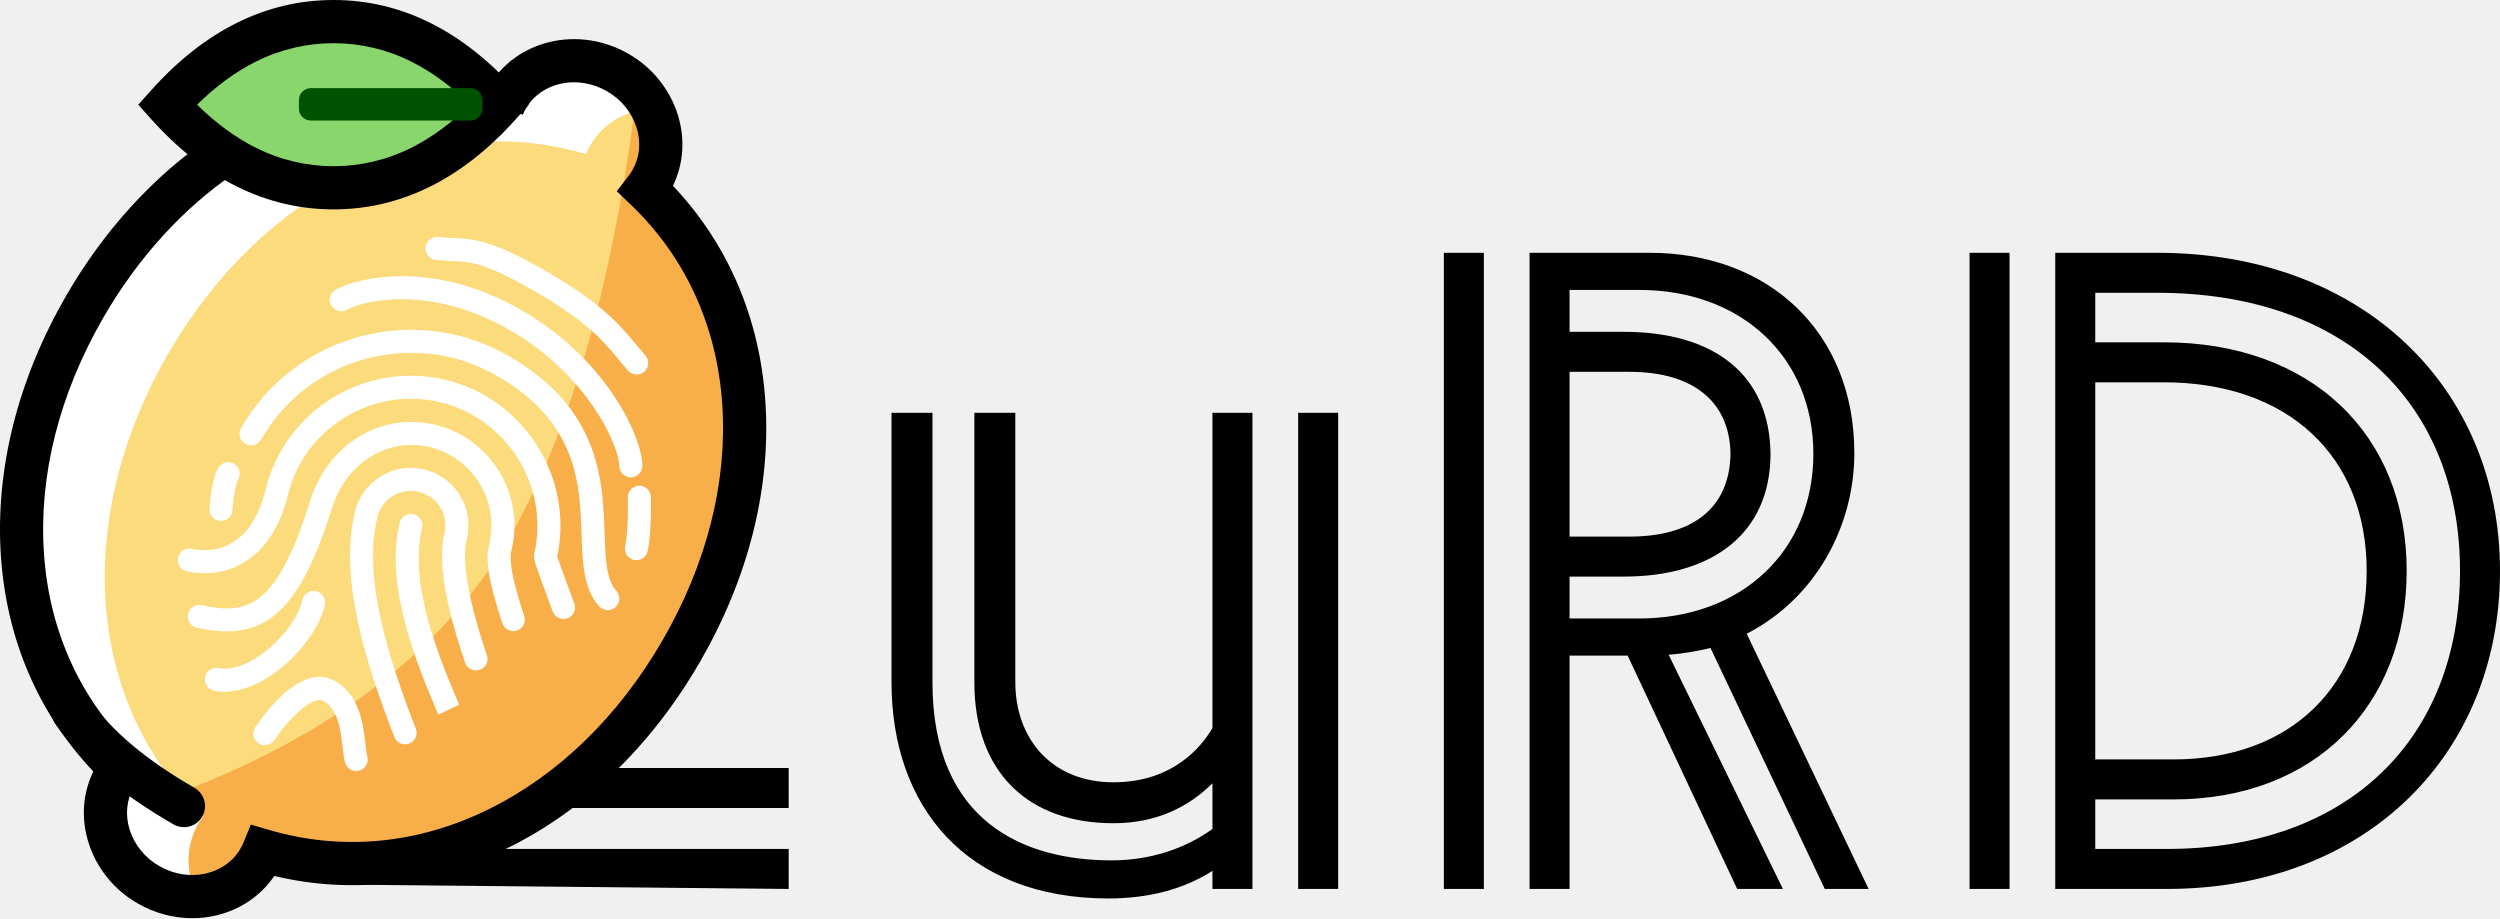
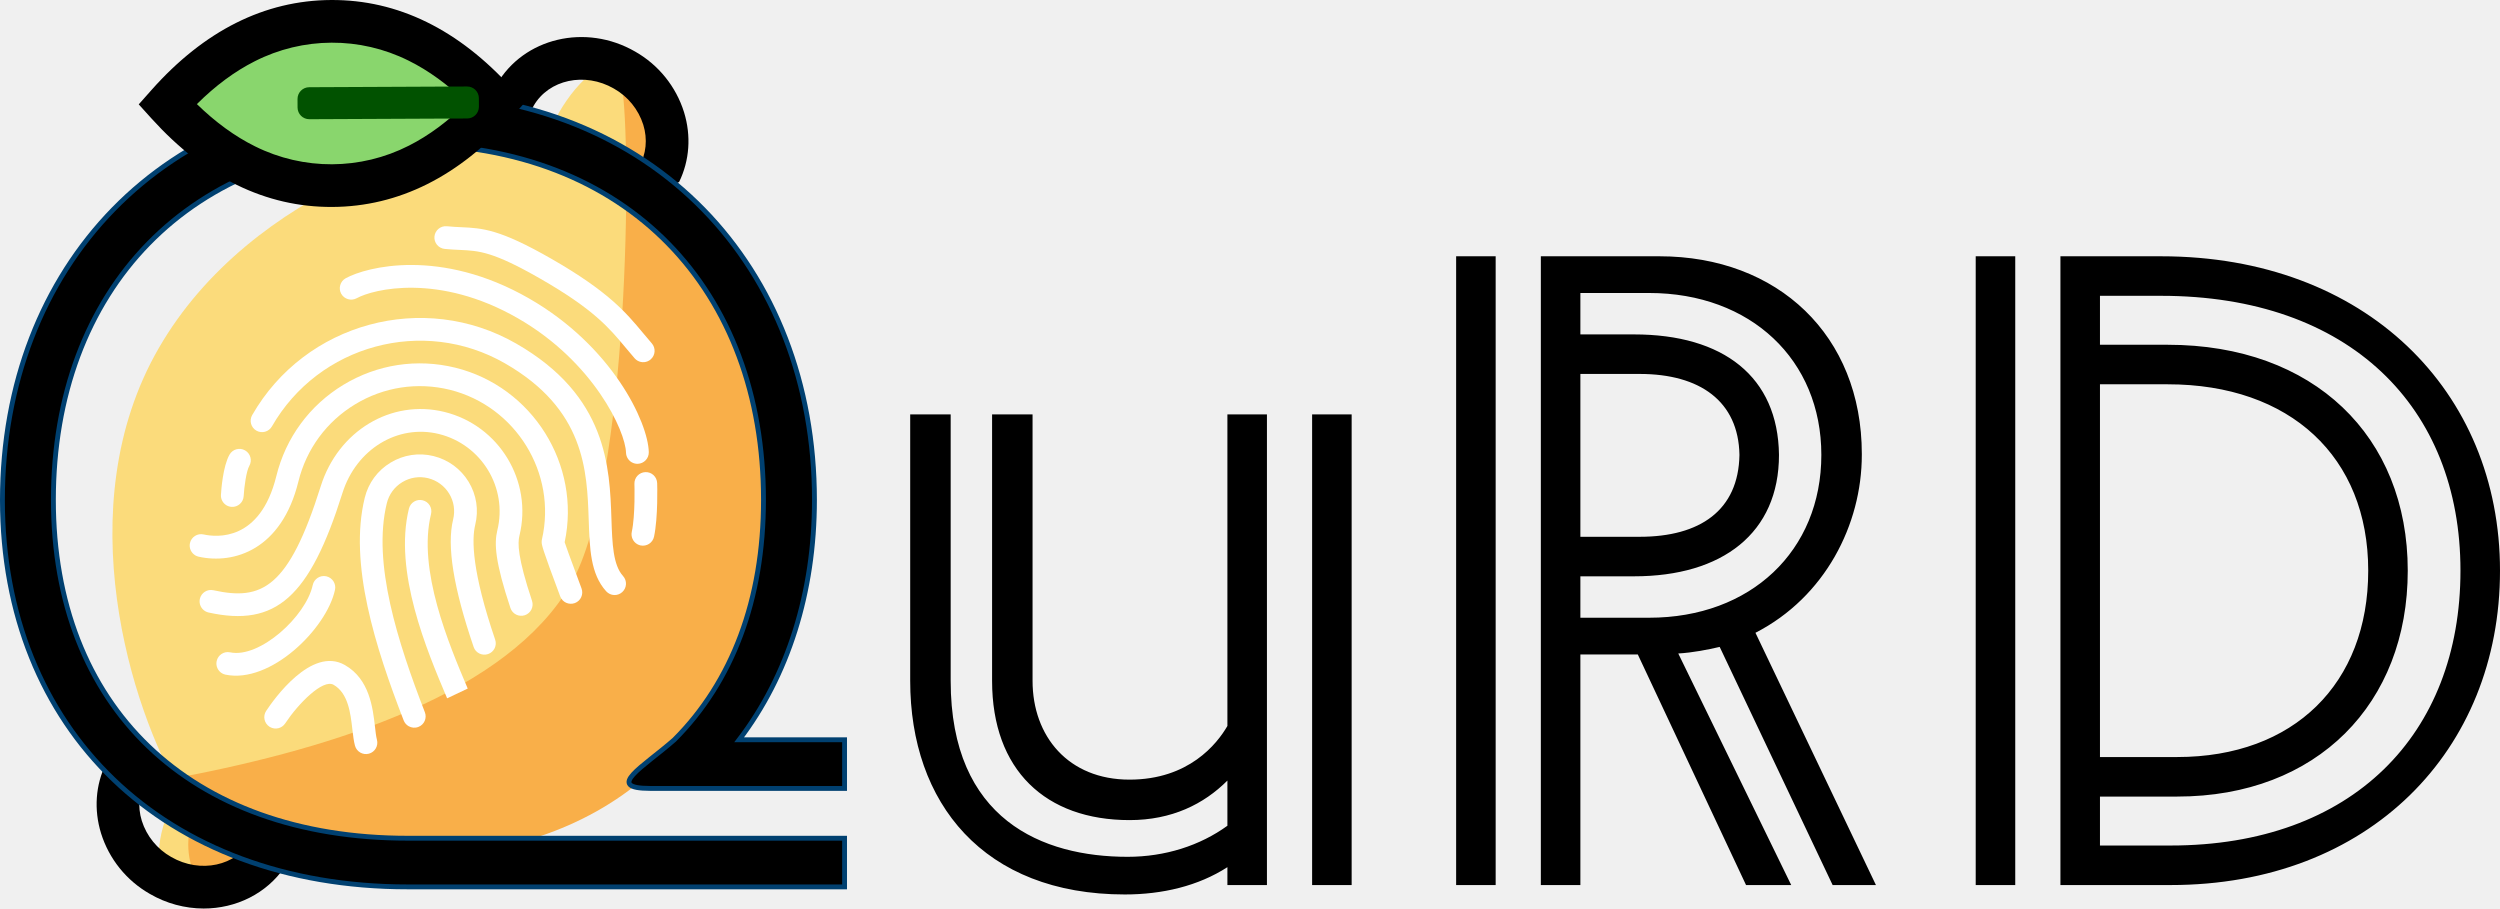
- <svg xmlns="http://www.w3.org/2000/svg" version="1.1" id="svg1" width="1857.594" height="682.259" viewBox="0 0 1857.594 682.259">
-   <defs id="defs1" />
-   <g id="layer4" transform="translate(-1495.777,295.1318)">
-     <path style="font-weight:800;font-size:15.613px;font-family:UniRennes;-inkscape-font-specification:'UniRennes, Ultra-Bold';font-variant-caps:small-caps;white-space:pre;display:inline;stroke-width:1370.34" d="m 1755.108,362.208 326.684,3.182 v -29.72 H 1790.287 Z m 132.679,-56.965 h 194.006 v -29.72 H 1931.665 Z M 2460.358,11.581 V 365.389 h 29.72 V 11.581 Z M 2426.392,365.389 V 11.581 h -29.72 V 245.802 c -7.783,13.445 -29.012,40.334 -73.592,40.334 -45.995,0 -72.885,-32.55 -72.885,-74.3 V 11.581 H 2219.768 V 211.836 c 0,67.223 40.334,104.727 103.312,104.727 31.843,0 55.902,-12.03 73.592,-29.72 v 33.966 c -20.521,14.86 -46.702,23.351 -75.007,23.351 -63.685,0 -133.032,-27.597 -133.032,-132.325 V 11.581 h -30.427 V 211.836 c 0,91.99 55.194,160.629 161.336,160.629 28.305,0 55.194,-6.369 77.13,-20.521 v 13.445 z m 142.231,0 h 29.72 v -472.688 h -29.72 z m 152.845,-472.688 h -89.16 v 472.688 h 29.72 v -173.366 h 43.164 l 81.376,173.366 h 33.966 l -84.914,-174.074 c 11.322,-0.707 21.936,-2.833 31.135,-4.954 l 84.914,179.027 h 32.55 l -90.575,-189.642 c 52.363,-26.889 79.96,-81.376 79.96,-133.739 v -0.707 c 0,-89.16 -63.138,-148.6 -152.137,-148.6 -89,0 0,-4e-4 0,-4e-4 z m -59.44,271.725 v -31.135 h 40.334 c 66.516,0 108.973,-32.551 108.973,-91.283 -0.707,-58.732 -41.75,-90.575 -108.973,-90.575 h -40.334 v -31.135 h 51.656 c 76.423,0 129.494,50.241 129.494,121.71 0,72.177 -53.072,122.418 -129.494,122.418 z m 0,-60.855 V -18.846 h 44.58 c 45.287,0 74.3,20.521 75.007,60.855 -0.707,41.749 -29.72,61.563 -75.007,61.563 z m 297.199,261.818 h 29.72 v -472.688 h -29.72 z m 139.401,-472.688 h -75.715 v 472.688 h 82.791 c 149.308,0 247.666,-101.189 247.666,-236.344 0,-135.155 -101.19,-236.344 -254.742,-236.344 z m -45.995,406.172 h 58.025 c 105.435,0 173.366,-70.054 173.366,-169.828 0,-101.19 -70.762,-169.828 -180.442,-169.828 h -50.949 v -36.796 h 45.995 c 141.524,0 225.022,83.499 225.022,206.624 0,123.125 -81.376,206.624 -217.946,206.624 h -53.071 z m 0,-29.72 V -11.063 h 50.949 c 91.99,0 150.722,54.487 150.722,140.108 0,84.914 -55.901,140.108 -143.646,140.108 z" id="text26-2" aria-label="QuRD" />
-     <g id="g27-8" transform="matrix(0.5609177,0,0,0.5609177,1430.84,-465.141)" style="display:inline">
+ <svg xmlns="http://www.w3.org/2000/svg" version="1.1" id="svg1" width="1879.423" height="683" viewBox="0 0 1879.423 682.999">
+   <defs id="defs1">
+     </defs>
+   <g id="layer4" transform="translate(-3805.546,1026.003)">
+     <path style="font-weight:800;font-size:15.613px;font-family:UniRennes;-inkscape-font-specification:'UniRennes, Ultra-Bold';font-variant-caps:small-caps;white-space:pre;display:inline;stroke-width:1370.34" d="m 1671.691,-596.802 h 245.176 v -29.72 h -191.182 z" id="path3" />
+     <path style="font-weight:800;font-size:15.613px;font-family:UniRennes;-inkscape-font-specification:'UniRennes, Ultra-Bold';font-variant-caps:small-caps;white-space:pre;display:inline;stroke-width:1437.09" d="m 1588.695,-539.539 328.172,-0.1 V -572.324 H 1589.066 Z" id="text26-2" />
+     <g id="g27-8" transform="matrix(0.5609177,0,0,0.5609177,1270.963,-1367.185)" style="display:inline">
      <g id="g15-1" transform="matrix(1.78732,0,0,1.78732,1991.637,-1886.961)">
        <path d="m -960.169,1794.765 c -89.477,-85.438 -95.641,-222.547 -26.492,-342.258 69.148,-119.711 191.008,-182.93 309.758,-148.195 a 53.781,53.781 0 0 1 3.164,-6.438 c 15.812,-27.344 52.531,-35.789 82.031,-18.75 29.5,17.039 40.539,52.961 24.727,80.352 a 53.789,53.789 0 0 1 -3.992,5.961 c 89.477,85.445 95.633,222.539 26.484,342.25 -69.148,119.711 -191.008,182.93 -309.758,148.195 a 53.781,53.781 0 0 1 -3.164,6.438 c -15.812,27.344 -52.531,35.789 -82.031,18.75 -29.5,-17.039 -40.547,-52.992 -24.727,-80.375 a 53.781,53.781 0 0 1 4,-5.93 z" fill="#ffffff" id="path1-3-3" style="stroke-width:0.781" />
        <path d="m -566.333,1305.617 c 8.633,16.93 9.078,37.016 -0.648,53.852 a 53.789,53.789 0 0 1 -3.992,5.961 c 89.477,85.453 95.633,222.547 26.484,342.258 -69.148,119.711 -191.008,182.93 -309.758,148.195 a 53.781,53.781 0 0 1 -3.164,6.438 c -9.648,16.688 -27.016,26.297 -45.781,27.453 -8.633,-16.93 -9.078,-37.016 0.648,-53.852 a 53.781,53.781 0 0 1 3.992,-5.961 c -89.477,-85.438 -95.633,-222.547 -26.484,-342.258 69.148,-119.711 191.008,-182.914 309.773,-148.195 a 53.773,53.773 0 0 1 3.203,-6.438 c 9.594,-16.664 26.961,-26.297 45.727,-27.453 z" fill="#fbdb7b" id="path2-6-1" style="stroke-width:0.781" />
-         <path d="m -915.185,1812.406 q 173.438,-66.898 243.969,-190.008 65.406,-114.148 91.859,-314.555 a 60.727,60.727 0 0 1 13.023,-2.234 c 8.633,16.93 9.078,37.016 -0.648,53.852 a 53.789,53.789 0 0 1 -3.992,5.961 c 89.477,85.461 95.633,222.555 26.484,342.266 -69.148,119.711 -191.008,182.93 -309.758,148.195 a 53.781,53.781 0 0 1 -3.164,6.438 c -9.648,16.688 -27.016,26.297 -45.781,27.453 -8.633,-16.93 -9.078,-37.016 0.648,-53.852 a 53.781,53.781 0 0 1 3.992,-5.961 237.719,237.719 0 0 1 -16.633,-17.555 z" fill="#f9af49" id="path3-0-1" style="stroke-width:0.781" />
-         <path d="m -907.106,1905.859 a 80.625,80.625 0 0 1 -40.328,-10.938 79.578,79.578 0 0 1 -36.641,-45.453 c -5.469,-17.828 -4.148,-36.227 3.703,-52.344 -40.672,-42.938 -64.289,-97.805 -68.492,-159.523 -4.359,-64 12.359,-130.766 48.344,-193.07 27.766,-48.078 64.664,-88.594 106.695,-117.188 l 17.969,26.461 c -38.078,25.898 -71.609,62.805 -96.984,106.734 -32.813,56.781 -48.055,117.25 -44.133,174.891 3.953,58.102 27.406,109.211 67.813,147.789 l 10.414,9.945 -8.797,11.398 a 37.906,37.906 0 0 0 -2.797,4.133 c -5.398,9.375 -6.531,20.484 -3.18,31.367 a 47.656,47.656 0 0 0 22.055,27.148 c 21.789,12.578 48.773,6.773 60.156,-12.922 a 37.875,37.875 0 0 0 2.227,-4.524 l 5.469,-13.281 13.812,4.039 c 53.664,15.688 109.672,10.438 161.961,-15.195 51.898,-25.422 96.664,-68.867 129.461,-125.648 32.797,-56.781 48.055,-117.25 44.133,-174.891 -3.953,-58.102 -27.406,-109.211 -67.812,-147.789 l -10.383,-9.945 8.797,-11.398 a 37.859,37.859 0 0 0 2.805,-4.188 c 5.398,-9.375 6.531,-20.492 3.18,-31.367 a 47.656,47.656 0 0 0 -22.055,-27.148 c -21.789,-12.578 -48.773,-6.774 -60.156,12.922 a 37.914,37.914 0 0 0 -2.227,4.524 l -29.594,-12.18 a 70.047,70.047 0 0 1 4.109,-8.352 c 20.195,-34.969 66.789,-46.023 103.852,-24.633 a 79.578,79.578 0 0 1 36.641,45.453 c 5.469,17.828 4.148,36.227 -3.703,52.344 40.68,42.969 64.289,97.852 68.492,159.57 4.359,64 -12.359,130.766 -48.344,193.07 -35.984,62.305 -85.469,110.156 -143.094,138.383 -55.578,27.219 -114.945,34.227 -172.508,20.492 -13.68,20.227 -36.727,31.312 -60.859,31.312 z" fill="" id="path4-6-0" style="stroke-width:0.781" />
+         <path d="m -916.182,1811.408 q 173.438,-66.898 243.969,-190.008 65.406,-114.148 91.859,-314.555 a 60.727,60.727 0 0 1 13.023,-2.234 c 8.633,16.93 9.078,37.016 -0.648,53.852 a 53.789,53.789 0 0 1 -3.992,5.961 c 89.477,85.461 95.633,222.555 26.484,342.266 -69.148,119.711 -191.008,182.93 -309.758,148.195 a 53.781,53.781 0 0 1 -3.164,6.438 c -9.648,16.688 -27.016,26.297 -45.781,27.453 -8.633,-16.93 -9.078,-37.016 0.648,-53.852 a 53.781,53.781 0 0 1 3.992,-5.961 237.719,237.719 0 0 1 -16.633,-17.555 z" fill="#f9af49" id="path3-0-1" style="stroke-width:0.781" />
+         <path id="path4-6-0" style="stroke-width:0.781" d="m -627.554,1254.407 c -24.474,1.09 -47.407,13.605 -60.029,35.461 -1.553,2.69 -2.926,5.48 -4.109,8.352 l 29.593,12.178 c 0.641,-1.556 1.385,-3.067 2.227,-4.524 11.383,-19.695 38.367,-25.499 60.156,-12.92 10.527,5.927 18.411,15.63 22.055,27.148 3.352,10.875 2.219,21.993 -3.179,31.368 -0.841,1.457 -1.779,2.855 -2.805,4.187 l -8.796,11.399 10.382,9.945 c 40.406,38.578 63.859,89.687 67.812,147.789 3.922,57.641 -11.335,118.109 -44.132,174.89 -27.54,47.68 -63.53,85.929 -105.089,112.019 -10.437,6.234 -4.17,12.49 -0.367,12.404 h 38.727 c 36.945,-27.753 69.076,-64.473 94.463,-108.43 35.984,-62.305 52.703,-129.07 48.344,-193.07 -4.203,-61.719 -27.812,-116.601 -68.492,-159.569 7.852,-16.117 9.172,-34.516 3.703,-52.344 -6.014,-19.246 -19.11,-35.491 -36.641,-45.453 -13.898,-8.021 -29.138,-11.482 -43.822,-10.828 z m -35.619,594.198 -113.474,0.399 c -24.492,1.349 -49.06,-1.437 -73.156,-8.48 l -13.813,-4.04 -5.469,13.283 c -0.641,1.556 -1.385,3.067 -2.227,4.524 -11.383,19.695 -38.367,25.498 -60.156,12.92 -10.527,-5.927 -18.411,-15.63 -22.055,-27.148 -3.352,-10.883 -2.219,-21.993 3.179,-31.368 0.841,-1.438 1.776,-2.817 2.798,-4.132 l 8.796,-11.399 -10.413,-9.945 c -40.406,-38.578 -63.859,-89.687 -67.812,-147.789 -3.922,-57.641 11.32,-118.109 44.132,-174.89 25.375,-43.93 58.906,-80.836 96.984,-106.735 l -17.968,-26.462 c -42.031,28.594 -78.93,69.111 -106.696,117.189 -35.984,62.305 -52.703,129.07 -48.344,193.07 4.203,61.719 27.82,116.585 68.492,159.523 -7.852,16.117 -9.172,34.515 -3.703,52.344 6.014,19.246 19.11,35.491 36.641,45.453 12.248,7.126 26.159,10.901 40.329,10.939 24.133,0 47.179,-11.086 60.859,-31.313 57.562,13.734 116.929,6.726 172.507,-20.493 3.567,-1.747 7.063,-3.552 10.567,-5.449 z" />
        <path d="m -805.474,1364.515 q 68.062,0 123.242,-61.594 -55.18,-61.594 -123.242,-61.594 -68.062,0 -123.242,61.594 55.18,61.594 123.242,61.594 z" fill="#89d66d" id="path5-2-3" style="stroke-width:0.781" />
        <path d="m -802.349,1380.515 c -49.906,0 -95.383,-22.516 -135.156,-66.914 l -9.562,-10.68 9.562,-10.68 c 39.781,-44.406 85.25,-66.914 135.156,-66.914 49.906,0 95.383,22.516 135.156,66.914 l 9.562,10.68 -9.562,10.68 c -39.773,44.406 -85.25,66.914 -135.156,66.914 z m -101.117,-77.594 c 13.938,13.711 28.508,24.414 43.461,31.883 a 128.227,128.227 0 0 0 115.383,0 c 14.953,-7.476 29.523,-18.172 43.461,-31.883 -13.938,-13.711 -28.508,-24.414 -43.461,-31.883 a 128.234,128.234 0 0 0 -115.383,0 c -14.984,7.477 -29.562,18.172 -43.461,31.883 z" fill="" id="path6-6-4" style="stroke-width:0.781" />
        <path d="m -819.192,1290.648 h 118.398 a 8.797,8.797 0 0 1 8.797,8.797 v 6.399 a 8.797,8.797 0 0 1 -8.797,8.797 h -118.398 a 8.797,8.797 0 0 1 -8.797,-8.797 v -6.399 a 8.797,8.797 0 0 1 8.797,-8.797 z" fill="#015200" id="path7-1-0" style="stroke-width:0.781" />
        <path d="m -913.216,1838.382 a 15.555,15.555 0 0 1 -7.812,-2.094 c -39.703,-22.906 -68.164,-47.023 -86.992,-73.688 a 15.625,15.625 0 1 1 25.516,-17.969 c 16.164,22.867 41.406,44 77.117,64.617 a 15.625,15.625 0 0 1 -7.812,29.164 z" fill="" id="path8-8-3" style="stroke-width:0.781" />
      </g>
      <g id="g14-9" transform="matrix(1.240157,0.7113479,-0.7113479,1.240157,624.1231,539.0318)" style="display:inline;fill:#ffffff;fill-opacity:1">
        <path d="m 11.221,277.333 c 5.888,0 10.667,-4.779 10.667,-10.667 0,-88.235 71.765,-160 160,-160 86.549,0 116.864,48.939 141.227,88.277 14.336,23.147 26.709,43.136 47.488,49.877 5.739,1.835 11.627,-1.28 13.44,-6.848 1.813,-5.611 -1.259,-11.627 -6.848,-13.44 -13.333,-4.331 -23.808,-21.227 -35.947,-40.811 -25.707,-41.515 -60.907,-98.368 -159.36,-98.368 -99.989,0 -181.333,81.344 -181.333,181.333 0,5.869 4.778,10.647 10.666,10.647 z" id="path1-1" style="display:inline;fill:#ffffff;fill-opacity:1" />
        <path d="m 21.888,352 c 1.6,0 3.221,-0.363 4.779,-1.131 5.269,-2.645 7.403,-9.045 4.779,-14.315 -3.861,-7.68 -9.536,-21.675 -9.536,-27.221 0,-5.888 -4.779,-10.667 -10.667,-10.667 -5.888,0 -10.667,4.779 -10.667,10.667 0,12.544 9.835,32.832 11.797,36.779 1.856,3.712 5.632,5.888 9.515,5.888 z" id="path2-9" style="display:inline;fill:#ffffff;fill-opacity:1" />
        <path d="m 79.616,41.728 c 4.843,-2.197 9.003,-4.288 12.885,-6.315 15.936,-8.171 27.456,-14.08 78.72,-14.08 57.664,0 78.891,7.872 101.376,16.235 4.075,1.515 8.192,3.051 12.501,4.523 1.131,0.405 2.283,0.576 3.456,0.576 4.437,0 8.555,-2.773 10.091,-7.211 1.92,-5.568 -1.045,-11.627 -6.635,-13.547 -4.139,-1.429 -8.064,-2.901 -12.011,-4.352 C 256.725,8.939 232.683,0 171.179,0 114.752,0 100.63,7.253 82.731,16.448 c -3.605,1.856 -7.424,3.819 -11.925,5.824 -5.355,2.411 -7.744,8.725 -5.355,14.101 2.432,5.376 8.768,7.766 14.165,5.355 z" id="path3-6" style="display:inline;fill:#ffffff;fill-opacity:1" />
        <path d="m 343.445,144.277 c 0.171,0.213 15.445,25.067 20.267,40.299 1.451,4.523 5.675,7.424 10.176,7.424 1.088,0 2.176,-0.171 3.243,-0.491 5.611,-1.813 8.704,-7.808 6.912,-13.419 -5.675,-17.707 -21.739,-43.904 -22.421,-44.992 -3.115,-5.035 -9.707,-6.613 -14.677,-3.499 -5.014,3.094 -6.593,9.644 -3.5,14.678 z" id="path4-9" style="display:inline;fill:#ffffff;fill-opacity:1" />
        <path d="m 69.12,299.115 c -8.64,-30.123 -5.056,-61.803 10.112,-89.237 15.168,-27.435 40.128,-47.339 70.251,-56 61.376,-17.408 126.165,17.856 144.661,78.677 0.256,0.832 0.597,1.621 1.067,2.368 1.323,2.219 2.475,4.139 40.405,35.499 4.523,3.755 11.221,3.115 15.019,-1.429 3.755,-4.544 3.115,-11.243 -1.429,-15.019 -25.963,-21.461 -33.579,-28.245 -35.264,-29.696 -22.677,-70.656 -98.603,-111.403 -170.283,-90.923 -35.648,10.24 -65.131,33.749 -83.072,66.176 -17.92,32.427 -22.165,69.845 -11.947,105.451 17.493,60.821 -20.032,77.696 -31.979,81.408 -5.632,1.771 -8.747,7.744 -6.997,13.376 1.429,4.565 5.653,7.488 10.197,7.488 1.045,0 2.133,-0.149 3.179,-0.469 32.619,-10.198 64.235,-44.524 46.08,-107.67 z" id="path5-3" style="display:inline;fill:#ffffff;fill-opacity:1" />
        <path d="m 16.341,126.464 c 5.035,3.008 11.584,1.451 14.699,-3.584 C 40.32,107.605 85.952,64 171.221,64 c 82.005,0 140.352,41.536 150.869,58.88 2.048,3.285 5.547,5.12 9.131,5.12 1.899,0 3.819,-0.491 5.547,-1.536 5.013,-3.072 6.635,-9.621 3.584,-14.677 -14.635,-24.107 -79.253,-69.12 -169.131,-69.12 -95.552,0 -146.773,49.899 -158.464,69.12 -3.029,5.056 -1.429,11.605 3.584,14.677 z" id="path6-3" style="display:inline;fill:#ffffff;fill-opacity:1" />
        <path d="m 281.173,442.688 c 3.712,-4.523 2.987,-11.221 -1.579,-14.933 -54.592,-44.181 -112.512,-96.832 -128.448,-152.256 -2.368,-8.213 -1.387,-16.853 2.752,-24.341 4.139,-7.488 10.944,-12.885 19.136,-15.253 8.235,-2.325 16.896,-1.365 24.363,2.752 7.488,4.117 12.885,10.944 15.253,19.157 7.04,24.448 31.957,55.232 76.139,94.101 4.416,3.925 11.136,3.456 15.04,-0.96 3.904,-4.416 3.477,-11.157 -0.96,-15.04 -50.389,-44.352 -65.749,-70.165 -69.739,-84.011 -3.925,-13.717 -12.949,-25.045 -25.408,-31.936 -12.459,-6.869 -26.816,-8.469 -40.555,-4.587 -13.717,3.947 -25.045,12.949 -31.936,25.429 -6.891,12.459 -8.512,26.859 -4.587,40.533 17.557,61.099 78.357,116.651 135.531,162.944 1.984,1.6 4.352,2.368 6.699,2.368 3.115,0.001 6.187,-1.343 8.299,-3.967 z" id="path7-8" style="display:inline;fill:#ffffff;fill-opacity:1" />
        <path d="m 192.149,263.701 c -1.643,-5.675 -7.467,-8.96 -13.205,-7.296 -5.653,1.621 -8.917,7.552 -7.296,13.205 16.811,58.453 80.661,106.923 119.531,136.427 l 12.203,-17.536 c -36.054,-27.349 -96.385,-73.13 -111.233,-124.8 z" id="path8-0" style="display:inline;fill:#ffffff;fill-opacity:1" />
        <path d="m 149.397,370.091 c -1.813,-5.611 -7.808,-8.661 -13.419,-6.912 -5.611,1.792 -8.704,7.808 -6.912,13.419 9.131,28.544 -8.811,84.523 -35.797,93.269 -5.611,1.813 -8.661,7.829 -6.848,13.44 1.451,4.501 5.653,7.381 10.155,7.381 1.088,0 2.219,-0.171 3.285,-0.512 41.088,-13.355 60.864,-84.651 49.536,-120.085 z" id="path10-5" style="display:inline;fill:#ffffff;fill-opacity:1" />
        <path d="m 110.315,287.957 c -9.259,-42.048 12.651,-82.048 50.944,-93.035 39.552,-11.285 81.045,11.563 92.395,51.115 3.541,12.267 12.885,26.667 46.891,57.045 4.395,3.904 11.136,3.541 15.061,-0.853 3.925,-4.395 3.541,-11.136 -0.853,-15.061 -32.277,-28.821 -38.656,-40.277 -40.597,-47.019 -14.635,-50.837 -67.947,-80.299 -118.763,-65.728 -49.28,14.144 -77.611,64.917 -65.899,118.123 21.547,98.091 5.461,120.789 -38.763,134.613 -5.632,1.771 -8.747,7.744 -6.997,13.376 1.429,4.565 5.653,7.488 10.197,7.488 1.045,0 2.133,-0.149 3.179,-0.469 61.717,-19.349 75.178,-59.584 53.205,-159.595 z" id="path11-6" style="display:inline;fill:#ffffff;fill-opacity:1" />
        <path d="m 245.781,462.805 c -10.603,-14.379 -26.624,-36.139 -53.227,-36.139 -36.181,0 -41.877,61.653 -42.645,74.005 -0.384,5.867 4.096,10.944 9.984,11.307 0.213,0.021 0.448,0.021 0.661,0.021 5.611,0 10.283,-4.352 10.645,-10.005 1.365,-22.059 9.771,-53.995 21.355,-53.995 15.808,0 27.051,15.232 36.032,27.456 3.584,4.864 6.805,9.152 9.749,12.075 4.16,4.16 10.923,4.16 15.083,0 4.16,-4.16 4.16,-10.923 0,-15.083 -2.303,-2.324 -4.799,-5.78 -7.637,-9.642 z" id="path12-6" style="display:inline;fill:#ffffff;fill-opacity:1" />
      </g>
    </g>
  </g>
+   <g id="g27-8-7" transform="matrix(0.5609177,0,0,0.5609177,-926.2109,708.262)" style="display:inline">
+     <g id="g15-1-9" transform="matrix(1.78732,0,0,1.78732,1991.637,-1886.961)">
+       <path d="m 274.989,395.244 c 8.633,16.93 16.348,62.239 6.622,79.075 -1.197,2.074 -2.53,4.065 -3.992,5.961 89.477,85.453 131.724,276.264 62.575,395.975 -69.148,119.711 -227.099,129.213 -345.849,94.478 -0.91,2.214 -1.967,4.364 -3.164,6.438 -9.648,16.688 -38.886,34.903 -57.651,36.059 -12.12,-23.769 0.763,-57.593 10.997,-70.866 -35.76,-60.258 -85.034,-212.401 -15.886,-332.112 69.148,-119.711 223.03,-165.543 293.115,-162.719 6.349,-15.238 26.712,-50.655 53.233,-52.289 z" fill="#fbdb7b" id="path2-6-1-9" style="stroke-width:0.781" />
+       <path d="m -54.723,932.005 c 114.786,-21.937 245.481,-62.981 292.502,-145.054 43.604,-76.099 45.53,-331.784 37.985,-373.901 4.247,-1.216 8.317,9.756 12.727,9.487 8.633,16.93 9.078,37.016 -0.648,53.852 -1.197,2.074 -2.53,4.065 -3.992,5.961 89.477,85.461 137.804,252.909 57.325,391.924 -69.265,119.644 -216.21,135.942 -334.96,101.207 -0.91,2.214 -1.967,4.364 -3.164,6.438 -9.648,16.688 -27.016,26.297 -45.781,27.453 -8.633,-16.93 -9.078,-37.016 0.648,-53.852 1.197,-2.074 2.53,-4.065 3.992,-5.961 -5.839,-5.566 -11.39,-11.425 -16.633,-17.555 z" fill="#f9af49" id="path3-0-1-2" style="stroke-width:0.781" />
+       <path style="stroke-width:0.781" d="m 287.519,499.731 -10.383,-9.945 8.797,-11.398 c 1.027,-1.332 1.964,-2.731 2.805,-4.188 5.398,-9.375 6.531,-20.492 3.18,-31.367 -3.645,-11.518 -11.528,-21.221 -22.055,-27.148 -21.789,-12.578 -48.773,-6.774 -60.156,12.922 -0.842,1.457 -1.586,2.968 -2.227,4.524 l -29.594,-12.18 c 1.183,-2.872 2.556,-5.662 4.109,-8.352 20.195,-34.969 66.789,-46.023 103.852,-24.633 17.531,9.962 30.627,26.207 36.641,45.453 5.469,17.828 4.148,36.227 -3.703,52.344" id="path1" />
+       <path style="stroke-width:0.781" d="m -37.706,1030.551 c -14.17,-0.038 -28.08,-3.811 -40.328,-10.938 -17.531,-9.962 -30.627,-26.207 -36.641,-45.453 -5.469,-17.828 -4.148,-36.227 3.703,-52.344 -40.672,-42.938 -9.195,-52.484 31.211,-13.906 l 10.414,9.945 -8.797,11.398 c -1.022,1.315 -1.956,2.695 -2.797,4.133 -5.398,9.375 -6.531,20.484 -3.18,31.367 3.645,11.518 11.528,21.221 22.055,27.148 21.789,12.578 48.773,6.773 60.156,-12.922 0.842,-1.457 1.586,-2.968 2.227,-4.524 l 5.469,-13.281 13.813,4.039 c 53.664,15.688 61.117,47.758 3.555,34.023 -13.68,20.227 -36.727,31.312 -60.859,31.312 z" id="path2" />
+     </g>
+     <g id="g14-9-8" transform="matrix(1.240157,0.7113479,-0.7113479,1.240157,2178.221,-1037.447)" style="display:inline;fill:#ffffff;fill-opacity:1">
+       <path d="m 11.221,277.333 c 5.888,0 10.667,-4.779 10.667,-10.667 0,-88.235 71.765,-160 160,-160 86.549,0 116.864,48.939 141.227,88.277 14.336,23.147 26.709,43.136 47.488,49.877 5.739,1.835 11.627,-1.28 13.44,-6.848 1.813,-5.611 -1.259,-11.627 -6.848,-13.44 -13.333,-4.331 -23.808,-21.227 -35.947,-40.811 -25.707,-41.515 -60.907,-98.368 -159.36,-98.368 -99.989,0 -181.333,81.344 -181.333,181.333 0,5.869 4.778,10.647 10.666,10.647 z" id="path1-1-9" style="display:inline;fill:#ffffff;fill-opacity:1" />
+       <path d="m 21.888,352 c 1.6,0 3.221,-0.363 4.779,-1.131 5.269,-2.645 7.403,-9.045 4.779,-14.315 -3.861,-7.68 -9.536,-21.675 -9.536,-27.221 0,-5.888 -4.779,-10.667 -10.667,-10.667 -5.888,0 -10.667,4.779 -10.667,10.667 0,12.544 9.835,32.832 11.797,36.779 1.856,3.712 5.632,5.888 9.515,5.888 z" id="path2-9-1" style="display:inline;fill:#ffffff;fill-opacity:1" />
+       <path d="m 79.616,41.728 c 4.843,-2.197 9.003,-4.288 12.885,-6.315 15.936,-8.171 27.456,-14.08 78.72,-14.08 57.664,0 78.891,7.872 101.376,16.235 4.075,1.515 8.192,3.051 12.501,4.523 1.131,0.405 2.283,0.576 3.456,0.576 4.437,0 8.555,-2.773 10.091,-7.211 1.92,-5.568 -1.045,-11.627 -6.635,-13.547 -4.139,-1.429 -8.064,-2.901 -12.011,-4.352 C 256.725,8.939 232.683,0 171.179,0 114.752,0 100.63,7.253 82.731,16.448 c -3.605,1.856 -7.424,3.819 -11.925,5.824 -5.355,2.411 -7.744,8.725 -5.355,14.101 2.432,5.376 8.768,7.766 14.165,5.355 z" id="path3-6-5" style="display:inline;fill:#ffffff;fill-opacity:1" />
+       <path d="m 343.445,144.277 c 0.171,0.213 15.445,25.067 20.267,40.299 1.451,4.523 5.675,7.424 10.176,7.424 1.088,0 2.176,-0.171 3.243,-0.491 5.611,-1.813 8.704,-7.808 6.912,-13.419 -5.675,-17.707 -21.739,-43.904 -22.421,-44.992 -3.115,-5.035 -9.707,-6.613 -14.677,-3.499 -5.014,3.094 -6.593,9.644 -3.5,14.678 z" id="path4-9-4" style="display:inline;fill:#ffffff;fill-opacity:1" />
+       <path d="m 69.12,299.115 c -8.64,-30.123 -5.056,-61.803 10.112,-89.237 15.168,-27.435 40.128,-47.339 70.251,-56 61.376,-17.408 126.165,17.856 144.661,78.677 0.256,0.832 0.597,1.621 1.067,2.368 1.323,2.219 2.475,4.139 40.405,35.499 4.523,3.755 11.221,3.115 15.019,-1.429 3.755,-4.544 3.115,-11.243 -1.429,-15.019 -25.963,-21.461 -33.579,-28.245 -35.264,-29.696 -22.677,-70.656 -98.603,-111.403 -170.283,-90.923 -35.648,10.24 -65.131,33.749 -83.072,66.176 -17.92,32.427 -22.165,69.845 -11.947,105.451 17.493,60.821 -20.032,77.696 -31.979,81.408 -5.632,1.771 -8.747,7.744 -6.997,13.376 1.429,4.565 5.653,7.488 10.197,7.488 1.045,0 2.133,-0.149 3.179,-0.469 32.619,-10.198 64.235,-44.524 46.08,-107.67 z" id="path5-3-9" style="display:inline;fill:#ffffff;fill-opacity:1" />
+       <path d="m 16.341,126.464 c 5.035,3.008 11.584,1.451 14.699,-3.584 C 40.32,107.605 85.952,64 171.221,64 c 82.005,0 140.352,41.536 150.869,58.88 2.048,3.285 5.547,5.12 9.131,5.12 1.899,0 3.819,-0.491 5.547,-1.536 5.013,-3.072 6.635,-9.621 3.584,-14.677 -14.635,-24.107 -79.253,-69.12 -169.131,-69.12 -95.552,0 -146.773,49.899 -158.464,69.12 -3.029,5.056 -1.429,11.605 3.584,14.677 z" id="path6-3-2" style="display:inline;fill:#ffffff;fill-opacity:1" />
+       <path d="m 281.173,442.688 c 3.712,-4.523 2.987,-11.221 -1.579,-14.933 -54.592,-44.181 -112.512,-96.832 -128.448,-152.256 -2.368,-8.213 -1.387,-16.853 2.752,-24.341 4.139,-7.488 10.944,-12.885 19.136,-15.253 8.235,-2.325 16.896,-1.365 24.363,2.752 7.488,4.117 12.885,10.944 15.253,19.157 7.04,24.448 31.957,55.232 76.139,94.101 4.416,3.925 11.136,3.456 15.04,-0.96 3.904,-4.416 3.477,-11.157 -0.96,-15.04 -50.389,-44.352 -65.749,-70.165 -69.739,-84.011 -3.925,-13.717 -12.949,-25.045 -25.408,-31.936 -12.459,-6.869 -26.816,-8.469 -40.555,-4.587 -13.717,3.947 -25.045,12.949 -31.936,25.429 -6.891,12.459 -8.512,26.859 -4.587,40.533 17.557,61.099 78.357,116.651 135.531,162.944 1.984,1.6 4.352,2.368 6.699,2.368 3.115,0.001 6.187,-1.343 8.299,-3.967 z" id="path7-8-5" style="display:inline;fill:#ffffff;fill-opacity:1" />
+       <path d="m 192.149,263.701 c -1.643,-5.675 -7.467,-8.96 -13.205,-7.296 -5.653,1.621 -8.917,7.552 -7.296,13.205 16.811,58.453 80.661,106.923 119.531,136.427 l 12.203,-17.536 c -36.054,-27.349 -96.385,-73.13 -111.233,-124.8 z" id="path8-0-7" style="display:inline;fill:#ffffff;fill-opacity:1" />
+       <path d="m 149.397,370.091 c -1.813,-5.611 -7.808,-8.661 -13.419,-6.912 -5.611,1.792 -8.704,7.808 -6.912,13.419 9.131,28.544 -8.811,84.523 -35.797,93.269 -5.611,1.813 -8.661,7.829 -6.848,13.44 1.451,4.501 5.653,7.381 10.155,7.381 1.088,0 2.219,-0.171 3.285,-0.512 41.088,-13.355 60.864,-84.651 49.536,-120.085 z" id="path10-5-4" style="display:inline;fill:#ffffff;fill-opacity:1" />
+       <path d="m 110.315,287.957 c -9.259,-42.048 12.651,-82.048 50.944,-93.035 39.552,-11.285 81.045,11.563 92.395,51.115 3.541,12.267 12.885,26.667 46.891,57.045 4.395,3.904 11.136,3.541 15.061,-0.853 3.925,-4.395 3.541,-11.136 -0.853,-15.061 -32.277,-28.821 -38.656,-40.277 -40.597,-47.019 -14.635,-50.837 -67.947,-80.299 -118.763,-65.728 -49.28,14.144 -77.611,64.917 -65.899,118.123 21.547,98.091 5.461,120.789 -38.763,134.613 -5.632,1.771 -8.747,7.744 -6.997,13.376 1.429,4.565 5.653,7.488 10.197,7.488 1.045,0 2.133,-0.149 3.179,-0.469 61.717,-19.349 75.178,-59.584 53.205,-159.595 z" id="path11-6-9" style="display:inline;fill:#ffffff;fill-opacity:1" />
+       <path d="m 245.781,462.805 c -10.603,-14.379 -26.624,-36.139 -53.227,-36.139 -36.181,0 -41.877,61.653 -42.645,74.005 -0.384,5.867 4.096,10.944 9.984,11.307 0.213,0.021 0.448,0.021 0.661,0.021 5.611,0 10.283,-4.352 10.645,-10.005 1.365,-22.059 9.771,-53.995 21.355,-53.995 15.808,0 27.051,15.232 36.032,27.456 3.584,4.864 6.805,9.152 9.749,12.075 4.16,4.16 10.923,4.16 15.083,0 4.16,-4.16 4.16,-10.923 0,-15.083 -2.303,-2.324 -4.799,-5.78 -7.637,-9.642 z" id="path12-6-9" style="display:inline;fill:#ffffff;fill-opacity:1" />
+     </g>
+   </g>
+   <path style="font-weight:800;font-size:870.839px;font-family:UniRennes;-inkscape-font-specification:'UniRennes, Ultra-Bold';font-variant-caps:small-caps;fill:#000000;fill-opacity:1;stroke:#004070;stroke-width:3.651" d="m 422.285,1373.098 h 146.12 v -36.575 H 489.169 c 36.575,-47.896 56.605,-110.597 56.605,-180.264 0,-175.039 -121.047,-305.665 -305.664,-305.665 -183.747,0 -304.794,130.626 -304.794,305.665 0,172.426 121.047,290.86 304.794,290.86 h 328.296 v -36.575 H 240.109 c -164.589,0 -266.477,-99.276 -266.477,-254.285 0,-157.622 101.888,-267.348 266.477,-267.348 165.459,0 267.348,109.726 267.348,267.348 0,74.892 -23.513,136.722 -67.055,180.264 -23.401,20.601 -52.866,36.575 -18.117,36.575 z" id="text1" aria-label="Q" transform="translate(66.51057,-780.3891)" />
+   <g id="layer4-9" transform="translate(-1473.948,299.9649)">
+     <path style="font-weight:800;font-size:15.613px;font-family:UniRennes;-inkscape-font-specification:'UniRennes, Ultra-Bold';font-variant-caps:small-caps;white-space:pre;display:inline;stroke-width:1370.34" d="M 2460.358,11.581 V 365.389 h 29.72 V 11.581 Z M 2426.392,365.389 V 11.581 h -29.72 V 245.802 c -7.783,13.445 -29.012,40.334 -73.592,40.334 -45.995,0 -72.885,-32.55 -72.885,-74.3 V 11.581 H 2219.768 V 211.836 c 0,67.223 40.334,104.727 103.312,104.727 31.843,0 55.902,-12.03 73.592,-29.72 v 33.966 c -20.521,14.86 -46.702,23.351 -75.007,23.351 -63.685,0 -133.032,-27.597 -133.032,-132.325 V 11.581 h -30.427 V 211.836 c 0,91.99 55.194,160.629 161.336,160.629 28.305,0 55.194,-6.369 77.13,-20.521 v 13.445 z m 142.231,0 h 29.72 v -472.688 h -29.72 z m 152.845,-472.688 h -89.16 v 472.688 h 29.72 v -173.366 h 43.164 l 81.376,173.366 h 33.966 l -84.914,-174.074 c 11.322,-0.707 21.936,-2.833 31.135,-4.954 l 84.914,179.027 h 32.55 l -90.575,-189.642 c 52.363,-26.889 79.96,-81.376 79.96,-133.739 v -0.707 c 0,-89.16 -63.138,-148.6 -152.137,-148.6 -89,0 0,-4e-4 0,-4e-4 z m -59.44,271.725 v -31.135 h 40.334 c 66.516,0 108.973,-32.551 108.973,-91.283 -0.707,-58.732 -41.75,-90.575 -108.973,-90.575 h -40.334 v -31.135 h 51.656 c 76.423,0 129.494,50.241 129.494,121.71 0,72.177 -53.072,122.418 -129.494,122.418 z m 0,-60.855 V -18.846 h 44.58 c 45.287,0 74.3,20.521 75.007,60.855 -0.707,41.749 -29.72,61.563 -75.007,61.563 z m 297.199,261.818 h 29.72 v -472.688 h -29.72 z m 139.401,-472.688 h -75.715 v 472.688 h 82.791 c 149.308,0 247.666,-101.189 247.666,-236.344 0,-135.155 -101.19,-236.344 -254.742,-236.344 z m -45.995,406.172 h 58.025 c 105.435,0 173.366,-70.054 173.366,-169.828 0,-101.19 -70.762,-169.828 -180.442,-169.828 h -50.949 v -36.796 h 45.995 c 141.524,0 225.022,83.499 225.022,206.624 0,123.125 -81.376,206.624 -217.946,206.624 h -53.071 z m 0,-29.72 V -11.063 h 50.949 c 91.99,0 150.722,54.487 150.722,140.108 0,84.914 -55.901,140.108 -143.646,140.108 z" id="text26-2-0" aria-label="QuRD" />
+   </g>
+   <g id="layer4-9-0" transform="translate(-3986.791,112.0813)">
+     <path style="font-weight:800;font-size:15.613px;font-family:UniRennes;-inkscape-font-specification:'UniRennes, Ultra-Bold';font-variant-caps:small-caps;white-space:pre;display:inline;stroke-width:1370.34" d="M 2460.358,11.581 V 365.389 h 29.72 V 11.581 Z M 2426.392,365.389 V 11.581 h -29.72 V 245.802 c -7.783,13.445 -29.012,40.334 -73.592,40.334 -45.995,0 -72.885,-32.55 -72.885,-74.3 V 11.581 H 2219.768 V 211.836 c 0,67.223 40.334,104.727 103.312,104.727 31.843,0 55.902,-12.03 73.592,-29.72 v 33.966 c -20.521,14.86 -46.702,23.351 -75.007,23.351 -63.685,0 -133.032,-27.597 -133.032,-132.325 V 11.581 h -30.427 V 211.836 c 0,91.99 55.194,160.629 161.336,160.629 28.305,0 55.194,-6.369 77.13,-20.521 v 13.445 z m 142.231,0 h 29.72 v -472.688 h -29.72 z m 152.845,-472.688 h -89.16 v 472.688 h 29.72 v -173.366 h 43.164 l 81.376,173.366 h 33.966 l -84.914,-174.074 c 11.322,-0.707 21.936,-2.833 31.135,-4.954 l 84.914,179.027 h 32.55 l -90.575,-189.642 c 52.363,-26.889 79.96,-81.376 79.96,-133.739 v -0.707 c 0,-89.16 -63.138,-148.6 -152.137,-148.6 -89,0 0,-4e-4 0,-4e-4 z m -59.44,271.725 v -31.135 h 40.334 c 66.516,0 108.973,-32.551 108.973,-91.283 -0.707,-58.732 -41.75,-90.575 -108.973,-90.575 h -40.334 v -31.135 h 51.656 c 76.423,0 129.494,50.241 129.494,121.71 0,72.177 -53.072,122.418 -129.494,122.418 z m 0,-60.855 V -18.846 h 44.58 c 45.287,0 74.3,20.521 75.007,60.855 -0.707,41.749 -29.72,61.563 -75.007,61.563 z m 297.199,261.818 h 29.72 v -472.688 h -29.72 z m 139.401,-472.688 h -75.715 v 472.688 h 82.791 c 149.308,0 247.666,-101.189 247.666,-236.344 0,-135.155 -101.19,-236.344 -254.742,-236.344 z m -45.995,406.172 h 58.025 c 105.435,0 173.366,-70.054 173.366,-169.828 0,-101.19 -70.762,-169.828 -180.442,-169.828 h -50.949 v -36.796 h 45.995 c 141.524,0 225.022,83.499 225.022,206.624 0,123.125 -81.376,206.624 -217.946,206.624 h -53.071 z m 0,-29.72 V -11.063 h 50.949 c 91.99,0 150.722,54.487 150.722,140.108 0,84.914 -55.901,140.108 -143.646,140.108 z" id="text26-2-0-2" aria-label="QuRD" />
+   </g>
+   <g id="g1" style="display:inline" transform="matrix(1.002528,-0.00464661,0.00464661,1.002528,442.551,-1111.536)">
+     <path d="m -201.297,1247.004 q 68.062,0 123.242,-61.594 -55.18,-61.594 -123.242,-61.594 -68.062,0 -123.242,61.594 55.18,61.594 123.242,61.594 z" fill="#89d66d" id="path5-2-3-3" style="stroke-width:0.781" />
+     <path d="m -198.172,1263.004 c -49.906,0 -95.383,-22.516 -135.156,-66.914 l -9.562,-10.68 9.562,-10.68 c 39.781,-44.406 85.25,-66.914 135.156,-66.914 49.906,0 95.383,22.516 135.156,66.914 l 9.562,10.68 -9.562,10.68 c -39.773,44.406 -85.25,66.914 -135.156,66.914 z m -101.117,-77.594 c 13.938,13.711 28.508,24.414 43.461,31.883 a 128.227,128.227 0 0 0 115.383,0 c 14.953,-7.476 29.523,-18.172 43.461,-31.883 -13.938,-13.711 -28.508,-24.414 -43.461,-31.883 a 128.234,128.234 0 0 0 -115.383,0 c -14.984,7.477 -29.562,18.172 -43.461,31.883 z" fill="" id="path6-6-4-0" style="stroke-width:0.781" />
+     <path d="m -215.015,1173.136 h 118.398 a 8.797,8.797 0 0 1 8.797,8.797 v 6.399 a 8.797,8.797 0 0 1 -8.797,8.797 H -215.015 a 8.797,8.797 0 0 1 -8.797,-8.797 v -6.399 a 8.797,8.797 0 0 1 8.797,-8.797 z" fill="#015200" id="path7-1-0-1" style="stroke-width:0.781" />
+   </g>
</svg>
